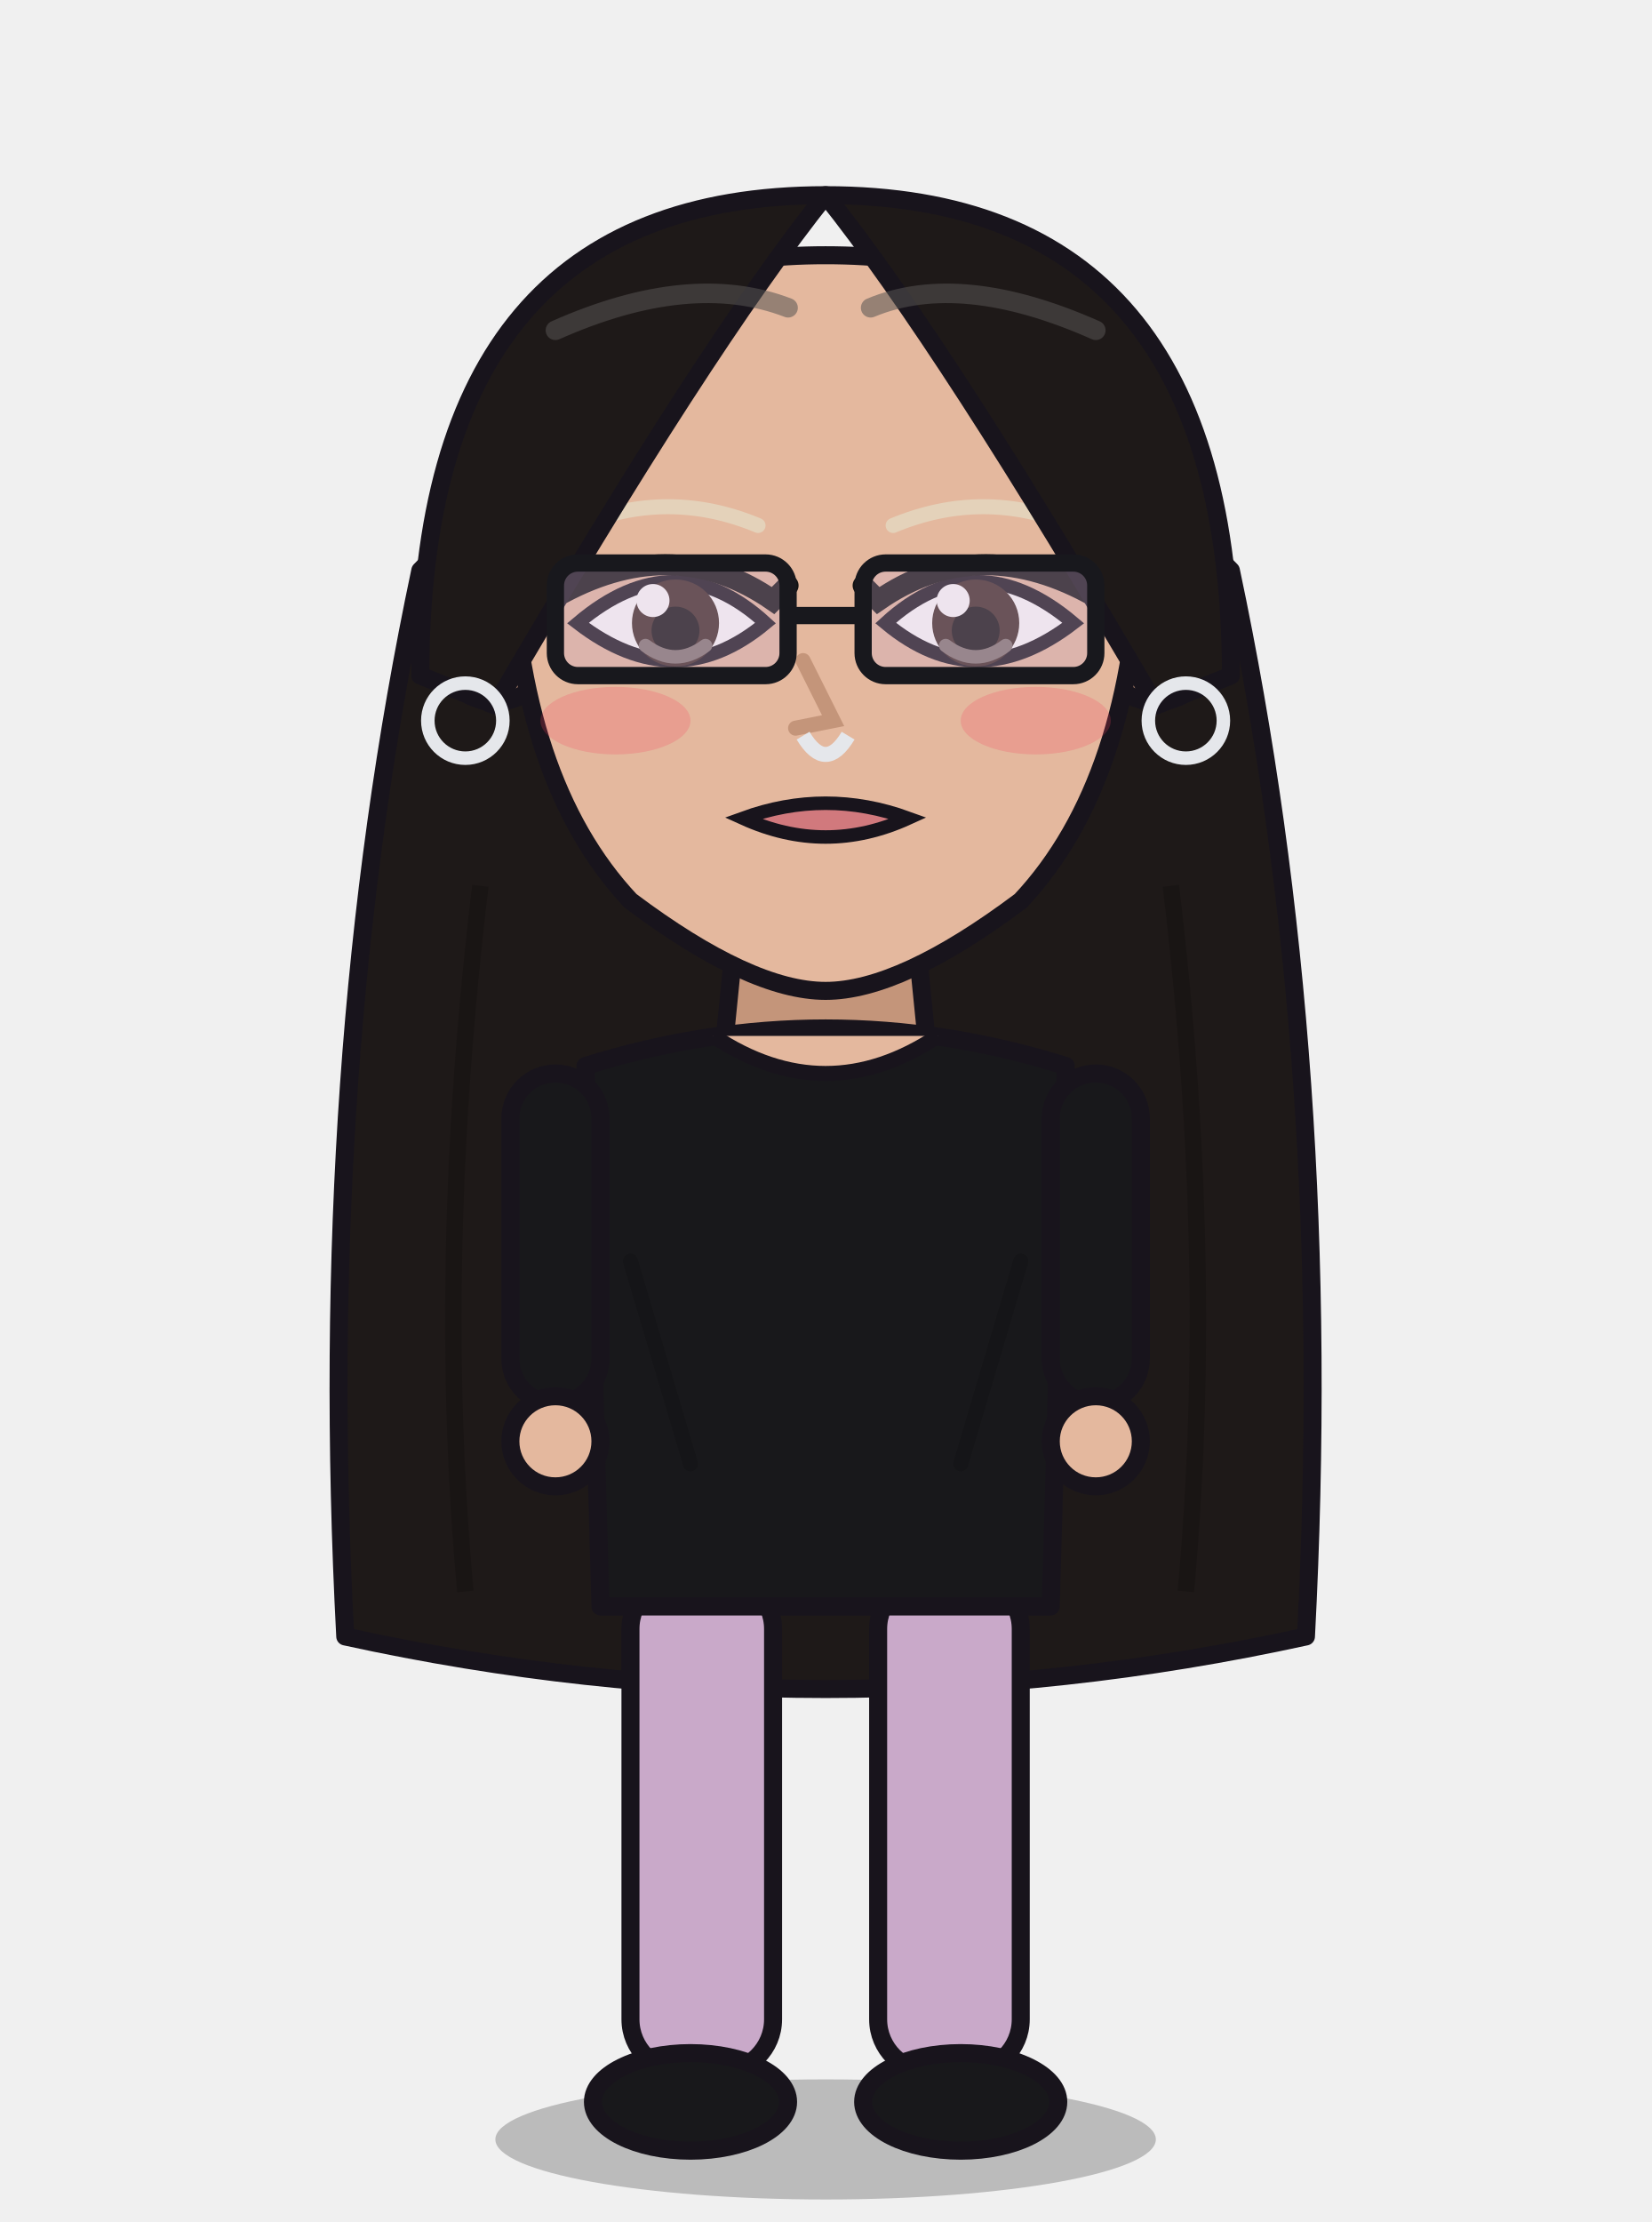
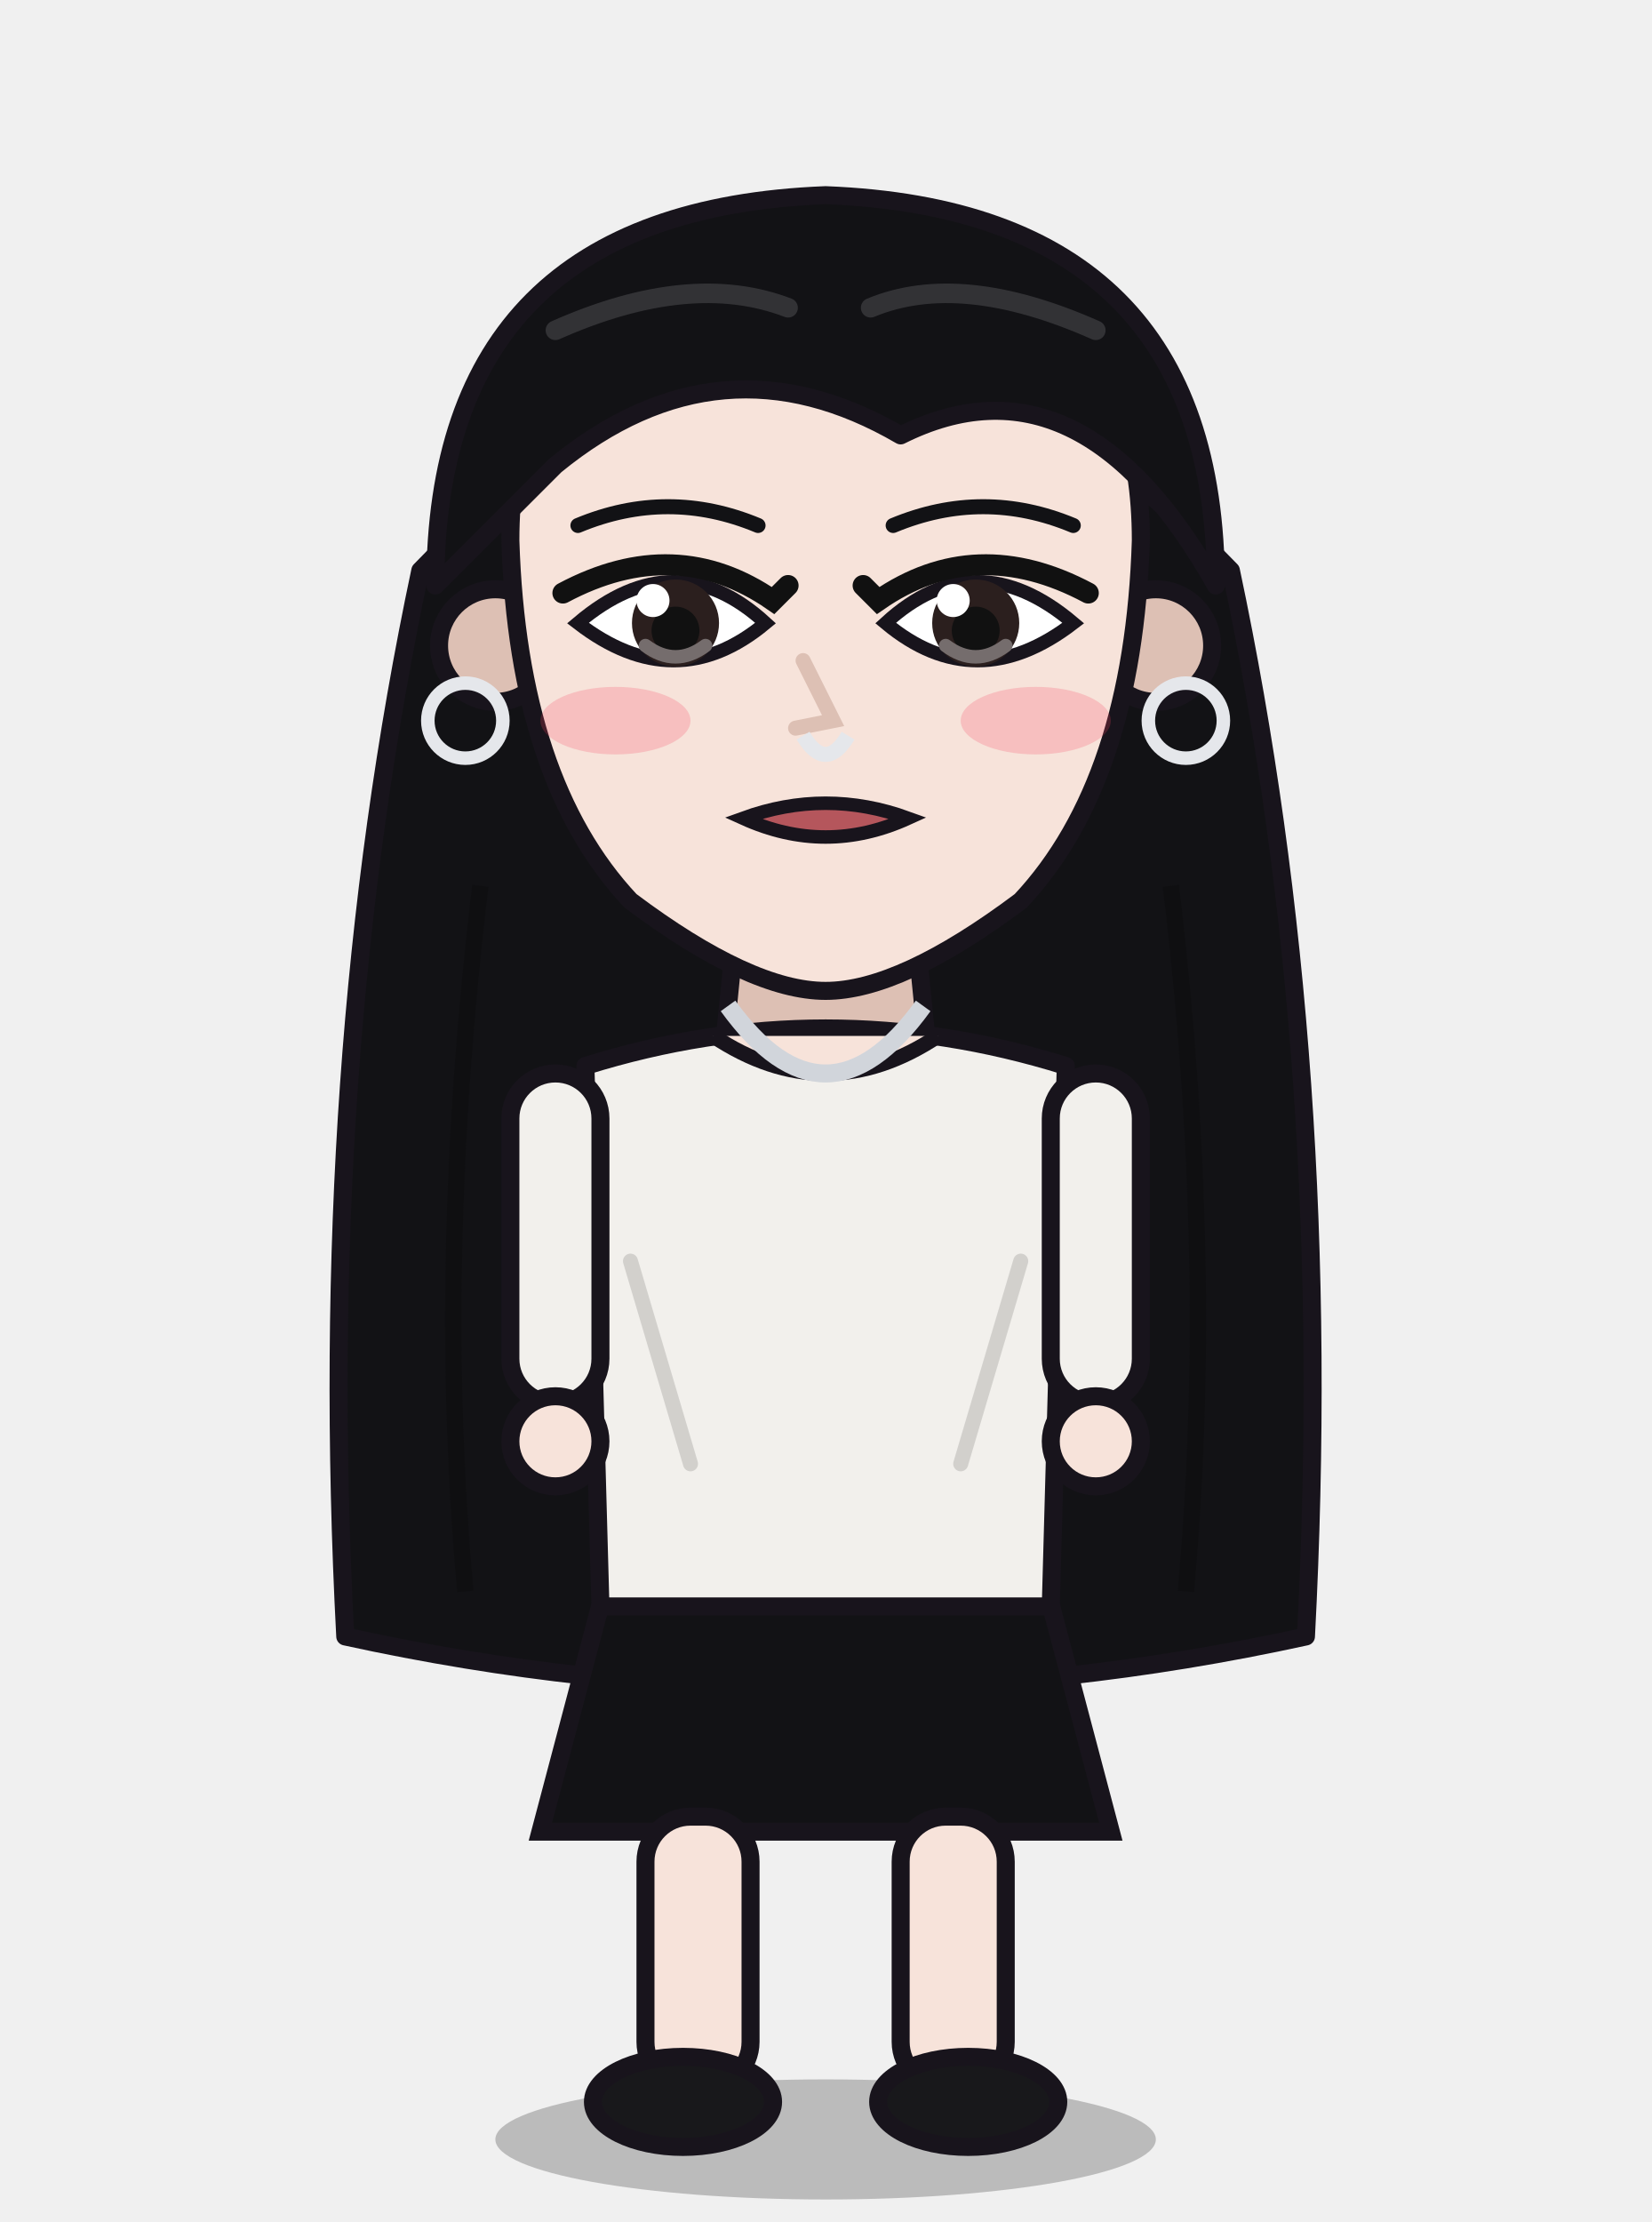
<svg xmlns="http://www.w3.org/2000/svg" viewBox="0 0 220 296" class="luiggi-rig-svg" data-char="sol">
  <g class="rig-root">
    <ellipse cx="110" cy="285" rx="44" ry="8" fill="rgba(0,0,0,0.22)" />
    <g class="rig-hair-back">
-       <path d="M56 76 Q42 142 46 218 Q110 232 174 218 Q178 142 164 76 Q110 20 56 76 Z" fill="#1E1918" stroke="#18141C" stroke-width="2.4" stroke-linejoin="round" />
-       <path d="M64 118 Q58 168 62 212 M156 118 Q162 168 158 212" fill="none" stroke="#171312" stroke-width="2.2" opacity="0.65" />
+       <path d="M56 76 Q42 142 46 218 Q110 232 174 218 Q178 142 164 76 Q110 20 56 76 Z" fill="#121215" stroke="#18141C" stroke-width="2.4" stroke-linejoin="round" />
+       <path d="M64 118 Q58 168 62 212 M156 118 Q162 168 158 212" fill="none" stroke="#0e0e10" stroke-width="2.2" opacity="0.65" />
    </g>
    <g class="rig-legs">
+       <path d="M81 210 L139 210 L148 244 L72 244 Z" fill="#121215" stroke="#18141C" stroke-width="2.4" />
      <g class="rig-leg-l">
-         <rect x="84" y="210" width="19" height="66" rx="7" fill="#C9A9C9" stroke="#18141C" stroke-width="2.4" />
-         <ellipse cx="92" cy="280" rx="13" ry="6.5" fill="#18181B" stroke="#18141C" stroke-width="2.4" />
+         <rect x="86" y="242" width="14" height="36" rx="6" fill="#F7E3DA" stroke="#18141C" stroke-width="2.4" />
+         <ellipse cx="91" cy="280" rx="12" ry="6" fill="#18181B" stroke="#18141C" stroke-width="2.4" />
      </g>
      <g class="rig-leg-r">
-         <rect x="117" y="210" width="19" height="66" rx="7" fill="#C9A9C9" stroke="#18141C" stroke-width="2.4" />
-         <ellipse cx="128" cy="280" rx="13" ry="6.5" fill="#18181B" stroke="#18141C" stroke-width="2.4" />
+         <rect x="120" y="242" width="14" height="36" rx="6" fill="#F7E3DA" stroke="#18141C" stroke-width="2.4" />
+         <ellipse cx="129" cy="280" rx="12" ry="6" fill="#18181B" stroke="#18141C" stroke-width="2.4" />
      </g>
    </g>
-     <path d="M98 124 L122 124 L124 144 Q110 150 96 144 Z" fill="#C4957A" stroke="#18141C" stroke-width="2.4" />
+     <path d="M98 124 L122 124 L124 144 Q110 150 96 144 Z" fill="#DDC0B4" stroke="#18141C" stroke-width="2.4" />
    <g class="rig-torso">
-       <path d="M78 142 Q110 132 142 142 L140 214 L80 214 Z" fill="#18181B" stroke="#18141C" stroke-width="2.4" stroke-linejoin="round" />
-       <path d="M95 138 Q110 148 125 138" fill="#E4B89E" stroke="#18141C" stroke-width="2" />
-       <path d="M84 168 L92 195 M136 168 L128 195" stroke="#131315" stroke-width="2" opacity="0.6" stroke-linecap="round" />
+       <path d="M78 142 Q110 132 142 142 L140 214 L80 214 Z" fill="#F2F0EC" stroke="#18141C" stroke-width="2.4" stroke-linejoin="round" />
+       <path d="M95 138 Q110 148 125 138" fill="#F7E3DA" stroke="#18141C" stroke-width="2" />
+       <path d="M84 168 L92 195 M136 168 L128 195" stroke="#bdbbb8" stroke-width="2" opacity="0.6" stroke-linecap="round" />
    </g>
    <g class="rig-arms">
      <g class="rig-arm-l">
-         <rect x="68" y="143" width="12" height="44" rx="6" fill="#18181B" stroke="#18141C" stroke-width="2.4" />
-         <circle cx="74" cy="192" r="6" fill="#E4B89E" stroke="#18141C" stroke-width="2.4" />
+         <rect x="68" y="143" width="12" height="44" rx="6" fill="#F2F0EC" stroke="#18141C" stroke-width="2.4" />
+         <circle cx="74" cy="192" r="6" fill="#F7E3DA" stroke="#18141C" stroke-width="2.4" />
      </g>
      <g class="rig-arm-r">
-         <rect x="140" y="143" width="12" height="44" rx="6" fill="#18181B" stroke="#18141C" stroke-width="2.4" />
-         <circle cx="146" cy="192" r="6" fill="#E4B89E" stroke="#18141C" stroke-width="2.4" />
+         <rect x="140" y="143" width="12" height="44" rx="6" fill="#F2F0EC" stroke="#18141C" stroke-width="2.4" />
+         <circle cx="146" cy="192" r="6" fill="#F7E3DA" stroke="#18141C" stroke-width="2.4" />
      </g>
    </g>
    <g class="rig-head">
-       <circle cx="66" cy="86" r="7.5" fill="#C4957A" stroke="#18141C" stroke-width="2.4" />
-       <circle cx="154" cy="86" r="7.5" fill="#C4957A" stroke="#18141C" stroke-width="2.4" />
-       <path d="M68 72 Q68 34 110 34 Q152 34 152 72 Q151 104 136 120 Q120 132 110 132 Q100 132 84 120 Q69 104 68 72 Z" fill="#E4B89E" stroke="#18141C" stroke-width="2.4" stroke-linejoin="round" />
-       <path d="M107 88 L111 96 L106 97" fill="none" stroke="#C4957A" stroke-width="2" stroke-linecap="round" />
+       <circle cx="66" cy="86" r="7.5" fill="#DDC0B4" stroke="#18141C" stroke-width="2.4" />
+       <circle cx="154" cy="86" r="7.5" fill="#DDC0B4" stroke="#18141C" stroke-width="2.4" />
+       <path d="M68 72 Q68 34 110 34 Q152 34 152 72 Q151 104 136 120 Q120 132 110 132 Q100 132 84 120 Q69 104 68 72 Z" fill="#F7E3DA" stroke="#18141C" stroke-width="2.4" stroke-linejoin="round" />
+       <path d="M107 88 L111 96 L106 97" fill="none" stroke="#DDC0B4" stroke-width="2" stroke-linecap="round" />
      <ellipse cx="82" cy="96" rx="10" ry="4.5" fill="#F43F5E" opacity="0.22" />
      <ellipse cx="138" cy="96" rx="10" ry="4.5" fill="#F43F5E" opacity="0.22" />
      <g class="rig-eyes">
        <path d="M77 83 Q90 72 102 83 Q90 93 77 83 Z" fill="#FFFFFF" stroke="#18141C" stroke-width="1.8" />
        <path d="M118 83 Q130 72 143 83 Q130 93 118 83 Z" fill="#FFFFFF" stroke="#18141C" stroke-width="1.8" />
-         <circle cx="90" cy="83" r="5.8" fill="#3D2B24" />
-         <circle cx="130" cy="83" r="5.8" fill="#3D2B24" />
+         <circle cx="90" cy="83" r="5.8" fill="#2B1F1E" />
+         <circle cx="130" cy="83" r="5.8" fill="#2B1F1E" />
        <circle cx="90" cy="84" r="3.19" fill="#111" />
        <circle cx="130" cy="84" r="3.19" fill="#111" />
-         <path d="M86 86 Q90 89 94 86" fill="none" stroke="#817571" stroke-width="1.8" stroke-linecap="round" />
-         <path d="M126 86 Q130 89 134 86" fill="none" stroke="#817571" stroke-width="1.8" stroke-linecap="round" />
+         <path d="M86 86 Q90 89 94 86" fill="none" stroke="#756d6d" stroke-width="1.8" stroke-linecap="round" />
+         <path d="M126 86 Q130 89 134 86" fill="none" stroke="#756d6d" stroke-width="1.8" stroke-linecap="round" />
        <circle cx="87" cy="80" r="2.2" fill="#FFF" />
        <circle cx="127" cy="80" r="2.2" fill="#FFF" />
        <path d="M75 79 Q90 71 103 80 L105 78 M145 79 Q130 71 117 80 L115 78" fill="none" stroke="#111" stroke-width="2.8" stroke-linecap="round" />
      </g>
      <g class="rig-brows">
-         <path d="M77 70 Q89 65 101 70" fill="none" stroke="#E4D2BA" stroke-width="2" stroke-linecap="round" />
-         <path d="M119 70 Q131 65 143 70" fill="none" stroke="#E4D2BA" stroke-width="2" stroke-linecap="round" />
+         <path d="M77 70 Q89 65 101 70" fill="none" stroke="#121215" stroke-width="2" stroke-linecap="round" />
+         <path d="M119 70 Q131 65 143 70" fill="none" stroke="#121215" stroke-width="2" stroke-linecap="round" />
      </g>
      <g class="rig-mouth">
-         <path d="M99 109 Q110 114 121 109 Q110 105 99 109 Z" fill="#D1797D" stroke="#18141C" stroke-width="1.8" />
+         <path d="M99 109 Q110 114 121 109 Q110 105 99 109 Z" fill="#B5565C" stroke="#18141C" stroke-width="1.8" />
      </g>
    </g>
    <g class="rig-hair-front">
-       <path d="M56 90 Q56 26 110 26 Q94 46 66 94 Z" fill="#1E1918" stroke="#18141C" stroke-width="2.4" stroke-linejoin="round" />
-       <path d="M164 90 Q164 26 110 26 Q126 46 154 94 Z" fill="#1E1918" stroke="#18141C" stroke-width="2.4" stroke-linejoin="round" />
-       <path d="M74 44 Q92 36 105 41 M116 41 Q128 36 146 44" fill="none" stroke="#565352" stroke-width="2.6" opacity="0.55" stroke-linecap="round" />
+       <path d="M58 78 Q58 28 110 26 Q162 28 162 78 Q144 46 120 58 Q96 44 74 62 Z" fill="#121215" stroke="#18141C" stroke-width="2.4" stroke-linejoin="round" />
+       <path d="M74 44 Q92 36 105 41 M116 41 Q128 36 146 44" fill="none" stroke="#4d4d50" stroke-width="2.6" opacity="0.55" stroke-linecap="round" />
    </g>
    <g class="rig-accessories">
-       <rect x="74" y="75" width="31" height="15" rx="3" fill="#C9A9C9" fill-opacity="0.32" stroke="#18181D" stroke-width="2.3" />
-       <rect x="115" y="75" width="31" height="15" rx="3" fill="#C9A9C9" fill-opacity="0.32" stroke="#18181D" stroke-width="2.3" />
-       <line x1="105" y1="82" x2="115" y2="82" stroke="#18181D" stroke-width="2.3" />
      <path d="M107 98 Q110 103 113 98" fill="none" stroke="#E5E7EB" stroke-width="2" />
      <circle cx="62" cy="96" r="5" fill="none" stroke="#E5E7EB" stroke-width="1.8" />
      <circle cx="158" cy="96" r="5" fill="none" stroke="#E5E7EB" stroke-width="1.8" />
+       <path d="M97 134 Q110 152 123 134" fill="none" stroke="#D1D5DB" stroke-width="2.4" />
    </g>
  </g>
</svg>
